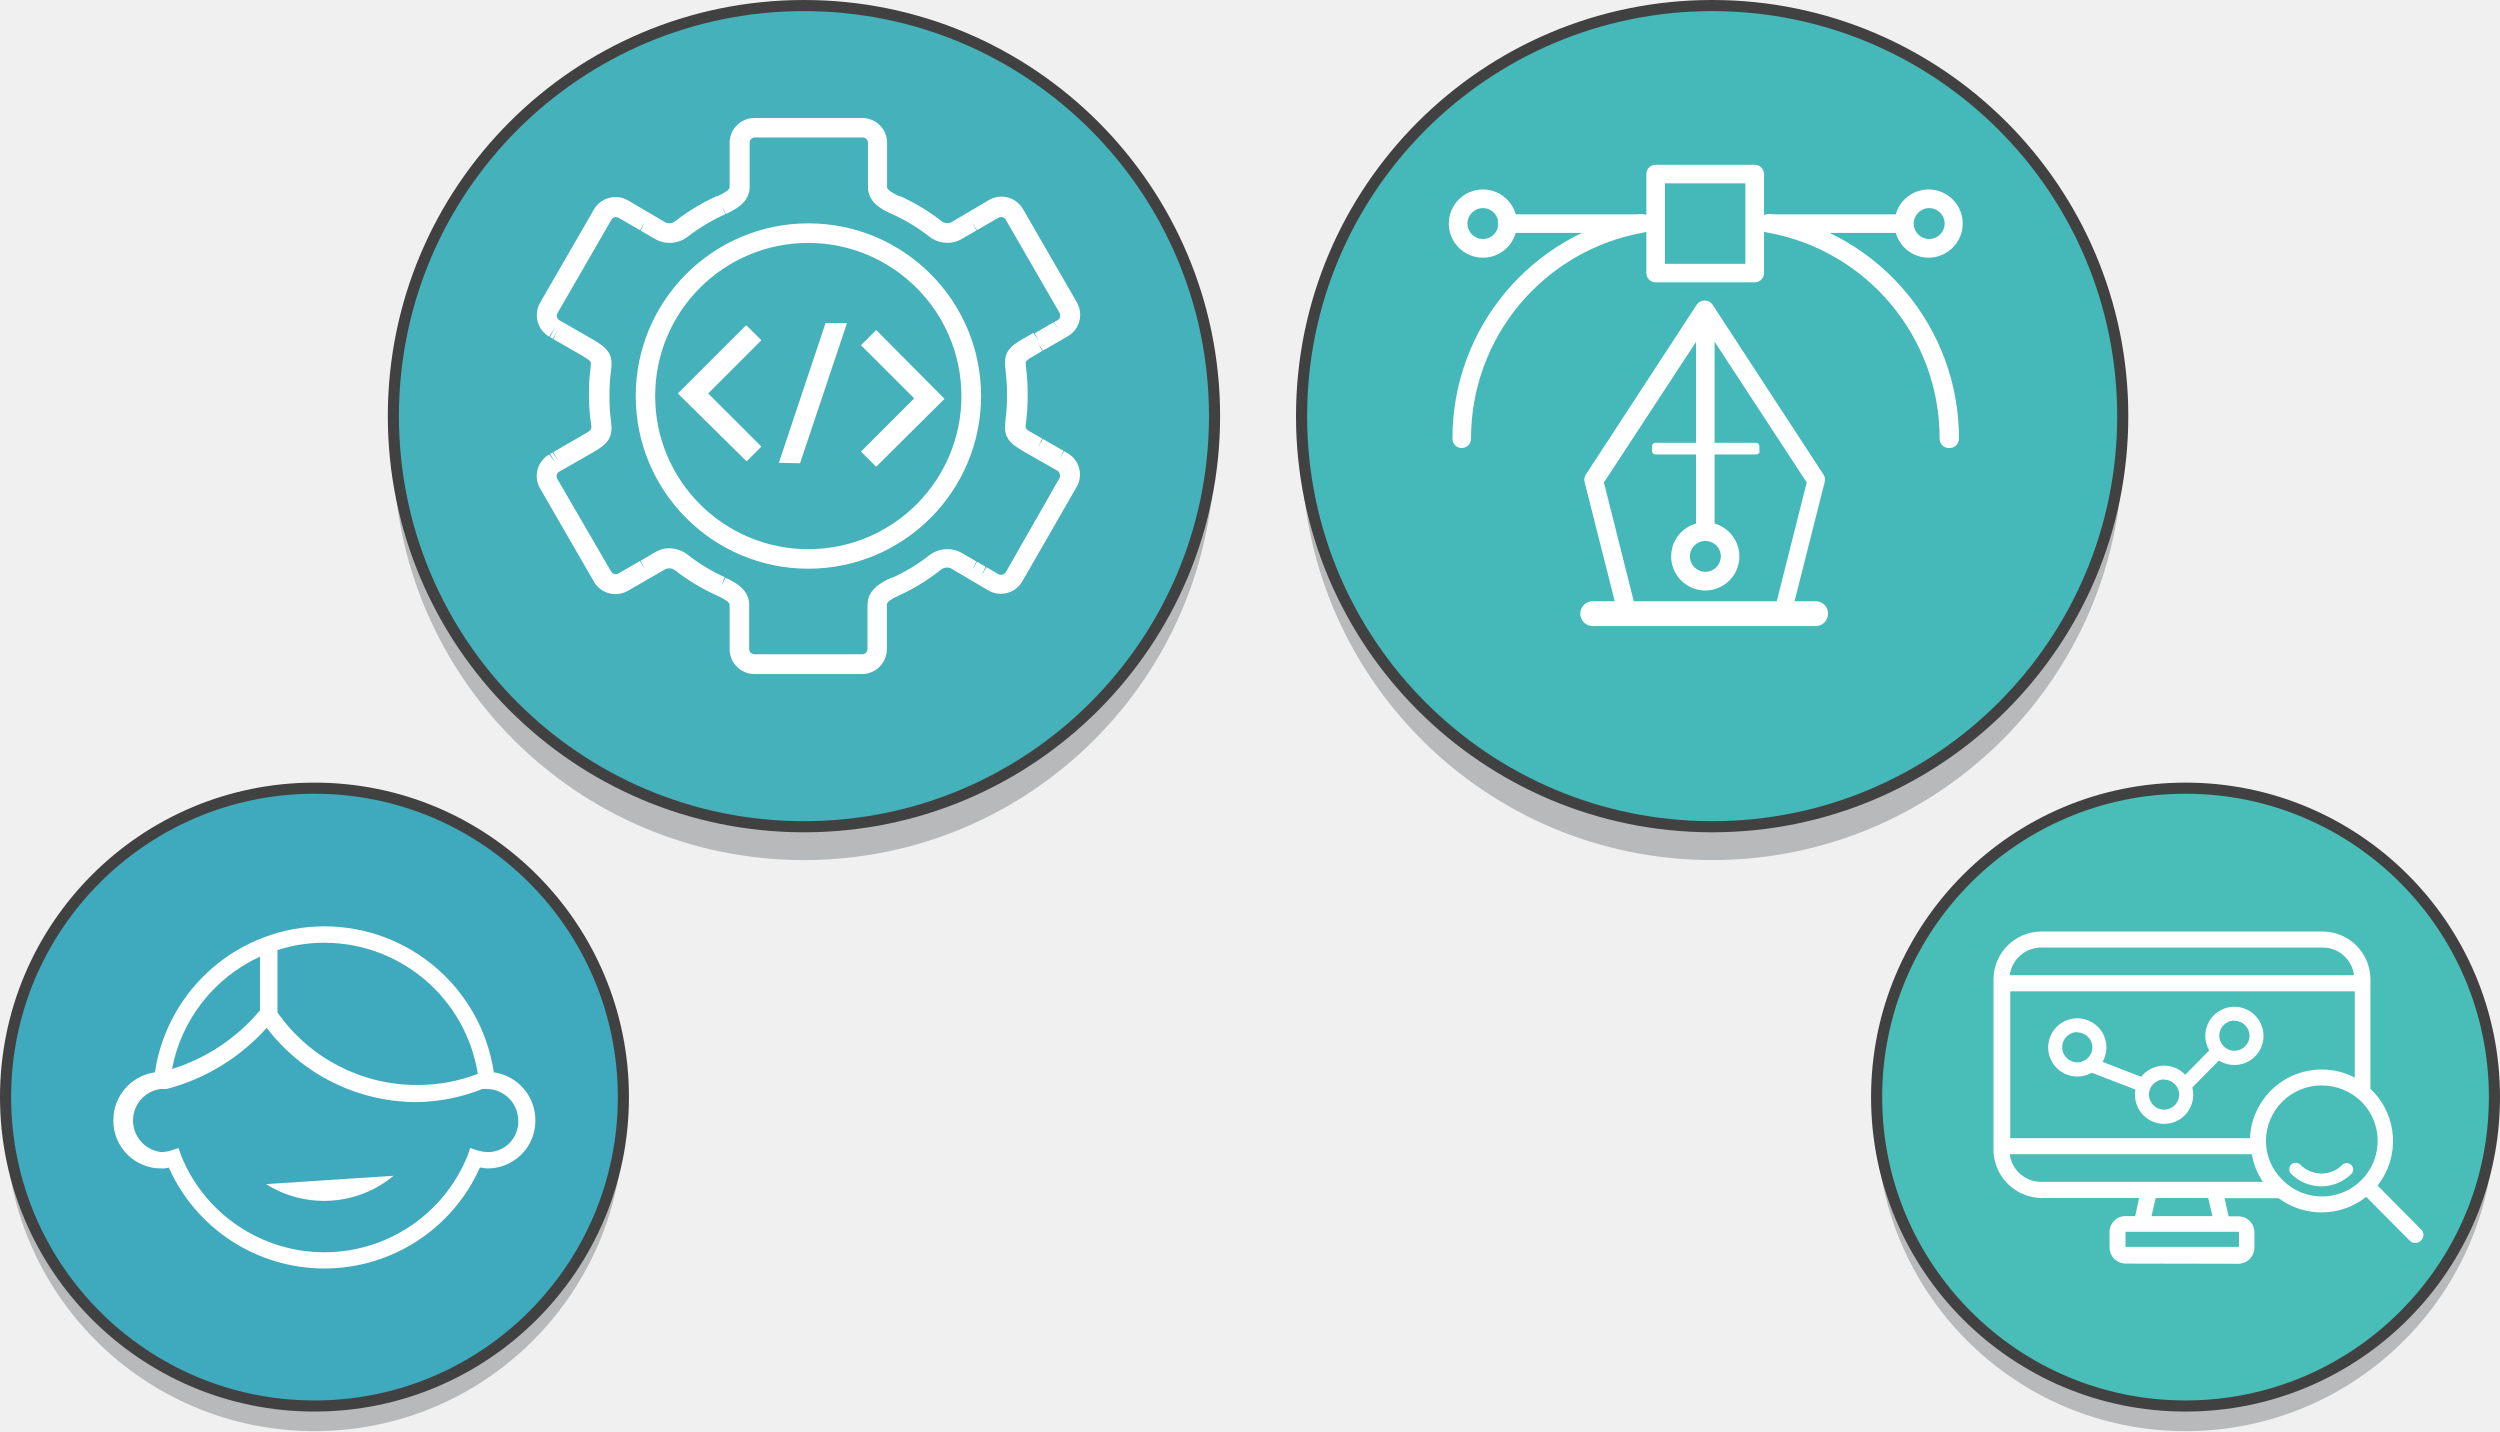
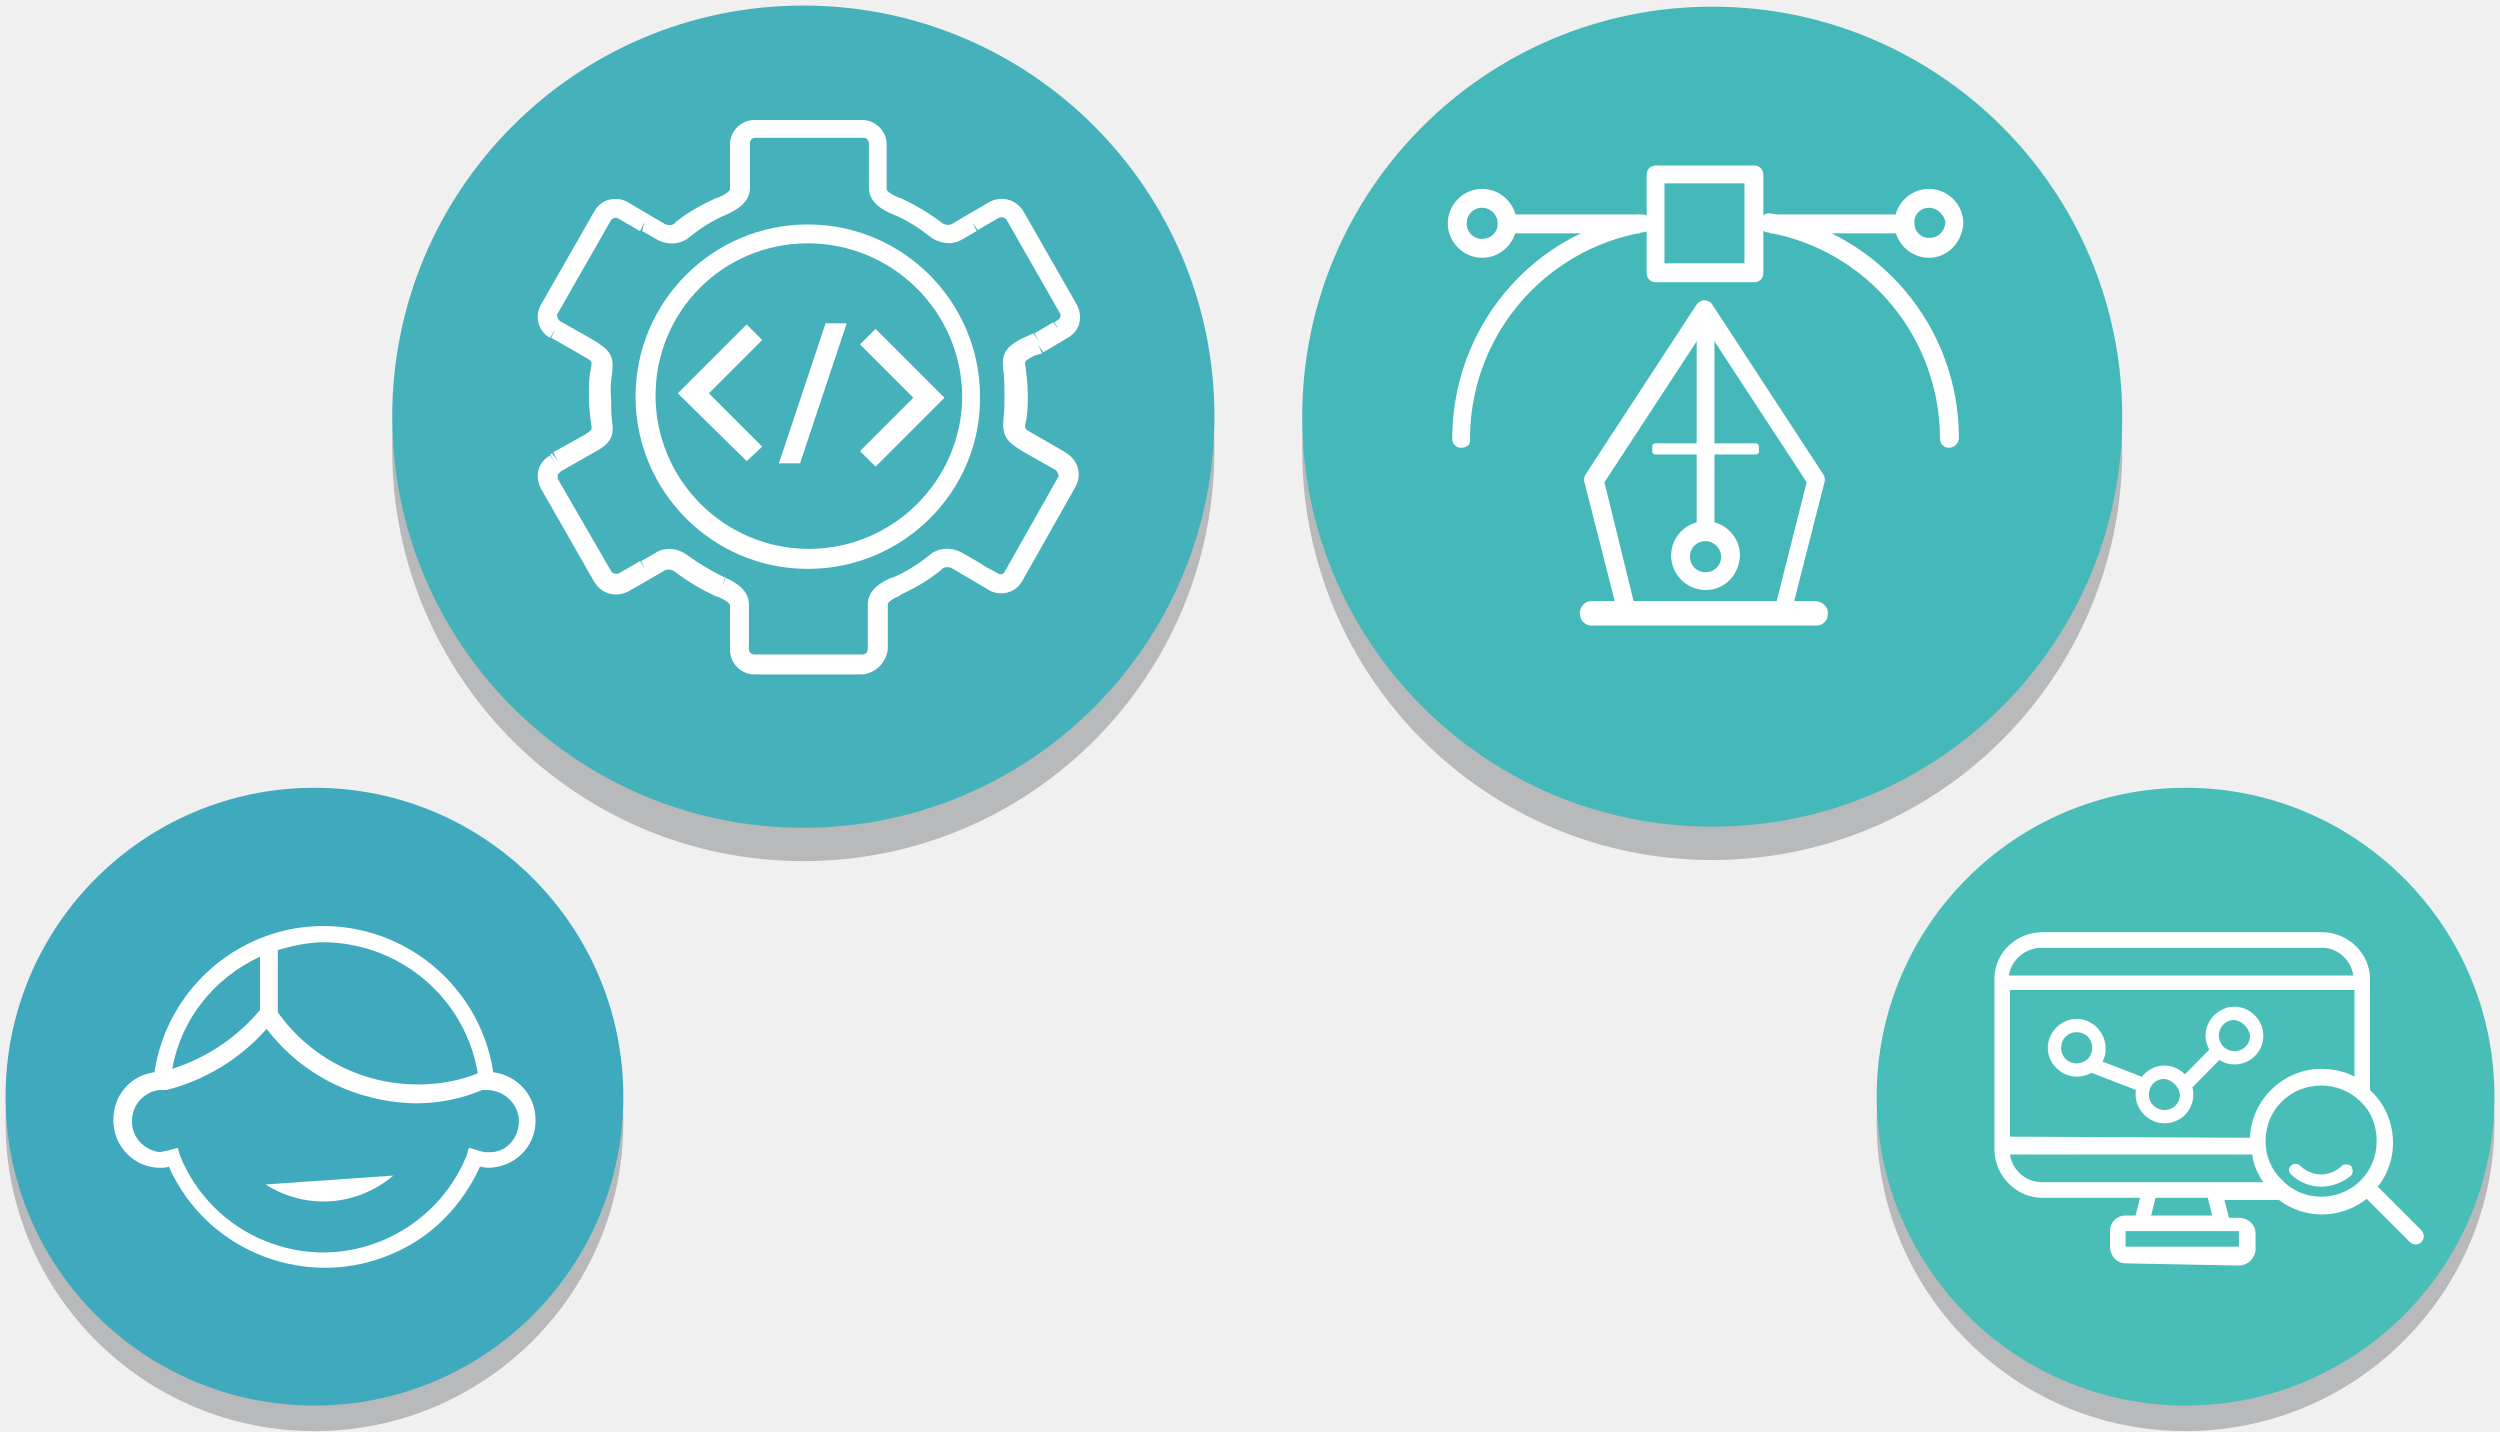
- <svg xmlns="http://www.w3.org/2000/svg" viewBox="0 0 224.98 128.8">
-   <defs>
-     <style>.cls-1{fill:#32383b;opacity:0.3;}.cls-2{fill:#45b8b9;}.cls-2,.cls-4,.cls-5,.cls-6{stroke:#414141;stroke-miterlimit:10;}.cls-3{fill:#fff;}.cls-4{fill:#44b1bb;}.cls-5{fill:#3fa9bd;}.cls-6{fill:#49bdb7;}</style>
-   </defs>
-   <g id="Layer_2" data-name="Layer 2">
-     <g id="Layer_1-2" data-name="Layer 1">
-       <circle class="cls-1" cx="154.08" cy="40.45" r="36.95" />
-       <circle class="cls-2" cx="154.08" cy="37.45" r="36.95" />
-       <path class="cls-3" d="M163.5,56.34H143.44a1.12,1.12,0,1,1,0-2.23H163.5a1.12,1.12,0,0,1,0,2.23Z" />
-       <path class="cls-3" d="M158,40.9h-9a.31.31,0,0,1-.33-.33v-.39a.31.31,0,0,1,.33-.33h9a.31.31,0,0,1,.33.33v.39C158.41,40.74,158.24,40.9,158,40.9Z" />
-       <path class="cls-3" d="M149,25.41a.83.83,0,0,1-.84-.83V15.66a.83.83,0,0,1,.84-.83h8.91a.84.84,0,0,1,.84.83v8.92a.84.84,0,0,1-.84.83Zm.83-1.67h7.24V16.5h-7.24Z" />
-       <rect class="cls-3" x="134.8" y="19.29" width="12.82" height="1.67" />
-       <rect class="cls-3" x="159.31" y="19.29" width="12.82" height="1.67" />
-       <path class="cls-3" d="M173.57,23.19a3.07,3.07,0,1,1,3.06-3.07A3.08,3.08,0,0,1,173.57,23.19Zm0-4.46A1.39,1.39,0,1,0,175,20.12,1.39,1.39,0,0,0,173.57,18.73Z" />
-       <path class="cls-3" d="M133.45,23.19a3.07,3.07,0,1,1,3.07-3.07A3.07,3.07,0,0,1,133.45,23.19Zm0-4.46a1.39,1.39,0,1,0,1.39,1.39A1.39,1.39,0,0,0,133.45,18.73Z" />
-       <path class="cls-3" d="M175.38,40.32a.83.83,0,0,1-.83-.84A18.81,18.81,0,0,0,159,20.92a.82.82,0,0,1-.54-.35.85.85,0,0,1-.14-.62.84.84,0,0,1,.82-.69h.15a20.47,20.47,0,0,1,17,20.21A.85.85,0,0,1,175.38,40.32Z" />
-       <path class="cls-3" d="M131.54,40.32a.83.83,0,0,1-.83-.84,20.47,20.47,0,0,1,16.95-20.21h.16a.83.83,0,0,1,.13,1.65,18.82,18.82,0,0,0-15.57,18.57A.84.84,0,0,1,131.54,40.32Z" />
-       <path class="cls-3" d="M160.71,55.09l-.21,0a.81.81,0,0,1-.51-.39.76.76,0,0,1-.09-.62l2.69-10.66-9.12-13.94-9.13,13.94L147,54a.84.84,0,0,1-.6,1l-.21,0a.84.84,0,0,1-.81-.63l-2.78-11a.81.81,0,0,1,.11-.66l10-15.32a.87.87,0,0,1,1.39,0l10,15.32a.81.81,0,0,1,.11.66l-2.78,11A.84.84,0,0,1,160.71,55.09Z" />
-       <path class="cls-3" d="M153.46,48.06a.82.82,0,0,1-.83-.8V30.12a.82.82,0,0,1,.83-.81.83.83,0,0,1,.84.81V47.26A.82.82,0,0,1,153.46,48.06Z" />
-       <path class="cls-3" d="M153.46,53.14a3.07,3.07,0,1,1,3.07-3.07A3.07,3.07,0,0,1,153.46,53.14Zm0-4.46a1.39,1.39,0,1,0,1.4,1.39A1.39,1.39,0,0,0,153.46,48.68Z" />
-       <circle class="cls-1" cx="72.35" cy="40.45" r="36.95" />
-       <circle class="cls-4" cx="72.35" cy="37.45" r="36.95" />
-       <path class="cls-3" d="M77.59,60.66h-9.7a2.24,2.24,0,0,1-2.23-2.24v-4c0-.2-.42-.51-1.08-.8l-.11-.05a18.62,18.62,0,0,1-3.66-2.2.88.88,0,0,0-.91-.16l-3.35,1.93a2.24,2.24,0,0,1-3.1-.79l-4.85-8.4a2.23,2.23,0,0,1,.82-3.05l.53.71-.45-.76.23-.13.51.72-.44-.76,2.65-1.53c.81-.47.81-.47.74-1A17.18,17.18,0,0,1,53,35.64v-.11a17.78,17.78,0,0,1,.15-2.47V33c.07-.48.07-.48-.77-1L49.8,30.52l.39-.8-.44.77-.25-.14.39-.8-.47.75a2.25,2.25,0,0,1-.82-3.05l4.85-8.4a2.25,2.25,0,0,1,1.94-1.12,2.21,2.21,0,0,1,1.12.3l3.4,2a.86.86,0,0,0,.9-.16,18.55,18.55,0,0,1,3.69-2.22l.08,0c.67-.3,1.08-.6,1.08-.8v-4a2.23,2.23,0,0,1,2.23-2.23h9.7a2.23,2.23,0,0,1,2.24,2.23v4c0,.2.41.5,1.08.8l.1,0a18.64,18.64,0,0,1,3.67,2.21.86.86,0,0,0,.9.16L89,18a2.24,2.24,0,0,1,3.06.81l4.85,8.4a2.24,2.24,0,0,1-.81,3.05l-2.24,1.29-.5-.73.44.76-.68.4c-.86.5-.86.5-.79,1v.06a17.88,17.88,0,0,1,.15,2.45v.11a17.63,17.63,0,0,1-.15,2.46h0c-.08.54-.08.54.75,1l.71.4-.38.8.44-.76,1.86,1.07-.39.79.44-.76.34.2a2.22,2.22,0,0,1,.8,3L92,52.32a2.23,2.23,0,0,1-1.93,1.12,2.32,2.32,0,0,1-1.12-.3l-3.39-2a.88.88,0,0,0-.91.15A17.83,17.83,0,0,1,81,53.54l-.13.06c-.65.28-1.06.59-1.06.79v4A2.24,2.24,0,0,1,77.59,60.66ZM65.29,52c.92.4,2.13,1.09,2.13,2.41v4a.47.47,0,0,0,.47.47h9.7a.48.48,0,0,0,.48-.47v-4c0-1.32,1.21-2,2.13-2.41l.07,0a15.68,15.68,0,0,0,3.32-2,2.66,2.66,0,0,1,2.87-.29l1.4.81-.37.8.43-.77.77.45-.36.81.44-.77,1.08.63a.51.51,0,0,0,.25.06.49.49,0,0,0,.41-.23L95.36,43a.45.45,0,0,0,0-.36.49.49,0,0,0-.22-.29l-3-1.71c-1.33-.77-1.85-1.32-1.66-2.73v-.07a16.15,16.15,0,0,0,.14-2.24v-.11a15.64,15.64,0,0,0-.14-2.22v-.08c-.2-1.41.32-2,1.63-2.72l.88-.51.5.73L93.11,30l1.7-1,.49.73L94.86,29l.29-.17a.48.48,0,0,0,.21-.66l-4.85-8.4a.49.49,0,0,0-.65-.18l-1.94,1.12-.46-.74.41.77-1.45.84h0a2.62,2.62,0,0,1-2.83-.32,16.55,16.55,0,0,0-3.32-2l0,0c-1-.42-2.16-1.11-2.16-2.42v-4a.48.48,0,0,0-.48-.47h-9.7a.47.47,0,0,0-.47.47v4c0,1.32-1.21,2-2.13,2.41l-.42-.78.37.8a17,17,0,0,0-3.35,2,2.66,2.66,0,0,1-2.87.3l-1.4-.81.38-.8-.44.76-1.9-1.1a.54.54,0,0,0-.27-.08.47.47,0,0,0-.41.24l-4.85,8.4a.5.5,0,0,0-.05.36.52.52,0,0,0,.22.28l3,1.72c1.34.78,1.86,1.33,1.65,2.77v.06a14.07,14.07,0,0,0-.14,2.21v.07a14.58,14.58,0,0,0,.14,2.26v.06c.2,1.43-.32,2-1.63,2.74l-3,1.72a.53.53,0,0,0-.26.3.5.5,0,0,0,.05.36L55,51.44a.48.48,0,0,0,.65.17l1.93-1.12.47.75-.4-.78,1.43-.83a2.32,2.32,0,0,1,1.14-.29,2.84,2.84,0,0,1,1.7.6,15.66,15.66,0,0,0,3.3,2l0,0-.07.15-.25.67Z" />
-       <path class="cls-3" d="M72.74,51.18A15.54,15.54,0,1,1,88.29,35.64,15.56,15.56,0,0,1,72.74,51.18Zm0-29.32A13.78,13.78,0,1,0,86.52,35.64,13.8,13.8,0,0,0,72.74,21.86Z" />
-       <path class="cls-3" d="M78.85,42l-1.37-1.36,4.79-4.79-4.79-4.78,1.37-1.37L85,35.89Zm-8.76-.35,4.2-12.57h1.93L72,41.69Zm-2.9-.13L61,35.41l6.15-6.15,1.37,1.36-4.79,4.79,4.79,4.78Z" />
-       <circle class="cls-1" cx="28.3" cy="100.99" r="27.8" />
-       <circle class="cls-5" cx="28.3" cy="98.73" r="27.8" />
-       <path class="cls-3" d="M44.44,96.5a15.42,15.42,0,0,0-30.5,0,4.35,4.35,0,0,0-3.74,4.32,4.29,4.29,0,0,0,4.33,4.33,1.87,1.87,0,0,0,.66-.08,15.33,15.33,0,0,0,28,0c.22,0,.44.08.66.08a4.29,4.29,0,0,0,4.33-4.33A4.35,4.35,0,0,0,44.44,96.5ZM43,96.64a15.1,15.1,0,0,1-5.42,1,15.29,15.29,0,0,1-12.61-6.53V85.5a13.6,13.6,0,0,1,4.25-.66A14,14,0,0,1,43,96.64ZM23.4,86.09v4.83a16.82,16.82,0,0,1-7.92,5.28A14,14,0,0,1,23.4,86.09Zm20.45,17.59a4,4,0,0,1-.88-.15l-.66-.22-.22.66a13.9,13.9,0,0,1-25.8,0l-.22-.66-.66.22a3.38,3.38,0,0,1-.88.15A2.86,2.86,0,0,1,14.46,98H15a18.32,18.32,0,0,0,9-5.5,17,17,0,0,0,13.41,6.68A16.43,16.43,0,0,0,43.41,98h.37a2.86,2.86,0,0,1,2.86,2.85A2.74,2.74,0,0,1,43.85,103.68Z" />
-       <path class="cls-3" d="M23.94,106.56a9.79,9.79,0,0,0,11.48-.75" />
-       <circle class="cls-1" cx="196.68" cy="100.99" r="27.8" />
-       <circle class="cls-6" cx="196.68" cy="98.73" r="27.8" />
-       <path class="cls-3" d="M191.28,113.71a1.45,1.45,0,0,1-1.44-1.47v-1.36a1.43,1.43,0,0,1,1.44-1.44h.87l.35-1.63h-8.78a4.37,4.37,0,0,1-4.32-4.22V88.06a4.32,4.32,0,0,1,4.32-4.23H209a4.31,4.31,0,0,1,4.32,4.22V98l.17.15a6.45,6.45,0,0,1,.47,8.54l3.91,3.94a.66.66,0,0,1,.17.75.76.76,0,0,1-.69.48h0a.68.68,0,0,1-.5-.22l-3.91-3.93a6.47,6.47,0,0,1-7.88.12h-4.87l.37,1.63h.85a1.44,1.44,0,0,1,1.47,1.44v1.36a1.47,1.47,0,0,1-1.47,1.47Zm0-2.86a0,0,0,0,0,0,0v1.36l10.15,0s.06,0,.06,0v-1.36a.09.09,0,0,0-.06,0Zm7.82-1.41-.38-1.63H194l-.38,1.63Zm9.82-11.76a5,5,0,0,0-5,5,4.88,4.88,0,0,0,1.48,3.5,4.93,4.93,0,0,0,3.53,1.49,5,5,0,0,0,3.55-8.56A5.14,5.14,0,0,0,208.92,97.68Zm-28.06,6.19a2.85,2.85,0,0,0,2.86,2.49h19.93a6.14,6.14,0,0,1-1-2.49Zm21.62-1.44a6.45,6.45,0,0,1,6.43-6.18,6.26,6.26,0,0,1,3,.73V89.21h-31v13.22Zm9.36-14.67A2.84,2.84,0,0,0,209,85.27H183.72a2.86,2.86,0,0,0-2.86,2.49Zm-2.93,19a3.83,3.83,0,0,1-2.73-1.13.58.58,0,0,1-.16-.41.62.62,0,0,1,.16-.41.59.59,0,0,1,.83,0,2.7,2.7,0,0,0,1.91.8,2.59,2.59,0,0,0,1.88-.8h0l0,0a.67.67,0,0,1,.39-.14.59.59,0,0,1,.54.37.55.55,0,0,1-.15.63A3.82,3.82,0,0,1,208.91,106.76Z" />
-       <path class="cls-3" d="M186.94,96.88a2.62,2.62,0,1,1,2.62-2.61A2.62,2.62,0,0,1,186.94,96.88Zm0-4a1.36,1.36,0,1,0,1.36,1.36A1.36,1.36,0,0,0,186.94,92.91Z" />
-       <path class="cls-3" d="M194.75,101.14a2.62,2.62,0,1,1,2.62-2.62A2.61,2.61,0,0,1,194.75,101.14Zm0-4a1.36,1.36,0,1,0,1.36,1.36A1.36,1.36,0,0,0,194.75,97.16Z" />
-       <path class="cls-3" d="M201.08,95.84a2.62,2.62,0,1,1,2.62-2.62A2.62,2.62,0,0,1,201.08,95.84Zm0-4a1.36,1.36,0,1,0,1.36,1.36A1.36,1.36,0,0,0,201.08,91.86Z" />
-       <rect class="cls-3" x="189.71" y="94.34" width="1.26" height="4.66" transform="translate(31.66 239.48) rotate(-68.91)" />
-       <rect class="cls-3" x="196.13" y="95.42" width="4.12" height="1.26" transform="translate(-9.33 169.8) rotate(-45.42)" />
+ <svg xmlns="http://www.w3.org/2000/svg" version="1.1" id="Layer_1" x="0px" y="0px" viewBox="0 0 225 128.8" style="enable-background:new 0 0 225 128.8;" xml:space="preserve">
+   <style type="text/css">
+ 	.st0{opacity:0.3;fill:#32383B;enable-background:new    ;}
+ 	.st1{fill:#45B8B9;}
+ 	.st2{fill:#FFFFFF;}
+ 	.st3{fill:#44B1BB;}
+ 	.st4{fill:#3FA9BD;}
+ 	.st5{fill:#49BDB7;}
+ </style>
+   <g id="Layer_2_1_">
+     <g id="Layer_1-2">
+       <circle class="st0" cx="154.1" cy="40.5" r="36.9" />
+       <circle class="st1" cx="154.1" cy="37.5" r="36.9" />
+       <path class="st2" d="M163.5,56.3h-20.1c-0.6,0.1-1.2-0.4-1.2-1c-0.1-0.6,0.4-1.2,1-1.2c0.1,0,0.1,0,0.2,0h20.1    c0.6,0.1,1.1,0.6,1,1.2C164.5,55.9,164,56.3,163.5,56.3z" />
+       <path class="st2" d="M158,40.9h-9c-0.2,0-0.3-0.1-0.3-0.3c0,0,0,0,0,0v-0.4c0-0.2,0.1-0.3,0.3-0.3c0,0,0,0,0,0h9    c0.2,0,0.3,0.1,0.3,0.3c0,0,0,0,0,0v0.4C158.4,40.7,158.2,40.9,158,40.9z" />
+       <path class="st2" d="M149,25.4c-0.5,0-0.8-0.4-0.8-0.8c0,0,0,0,0,0v-8.9c0-0.5,0.4-0.8,0.8-0.8c0,0,0,0,0,0h8.9    c0.5,0,0.8,0.4,0.8,0.8v8.9c0,0.5-0.4,0.8-0.8,0.8H149z M149.8,23.7h7.2v-7.2h-7.2V23.7z" />
+       <rect x="134.8" y="19.3" class="st2" width="12.8" height="1.7" />
+       <rect x="159.3" y="19.3" class="st2" width="12.8" height="1.7" />
+       <path class="st2" d="M173.6,23.2c-1.7,0-3.1-1.4-3.1-3.1s1.4-3.1,3.1-3.1s3.1,1.4,3.1,3.1c0,0,0,0,0,0    C176.6,21.8,175.3,23.2,173.6,23.2z M173.6,18.7c-0.8,0-1.4,0.7-1.3,1.4c0,0.8,0.7,1.4,1.4,1.3c0.8,0,1.3-0.6,1.4-1.4    C175,19.4,174.4,18.7,173.6,18.7C173.6,18.7,173.6,18.7,173.6,18.7z" />
+       <path class="st2" d="M133.4,23.2c-1.7,0-3.1-1.4-3.1-3.1s1.4-3.1,3.1-3.1s3.1,1.4,3.1,3.1C136.5,21.8,135.1,23.2,133.4,23.2    L133.4,23.2z M133.4,18.7c-0.8,0-1.4,0.6-1.4,1.4s0.6,1.4,1.4,1.4c0.8,0,1.4-0.6,1.4-1.4c0,0,0,0,0,0    C134.8,19.4,134.2,18.7,133.4,18.7z" />
+       <path class="st2" d="M175.4,40.3c-0.5,0-0.8-0.4-0.8-0.8c0,0,0,0,0,0c0-9.1-6.5-17-15.6-18.6c-0.2,0-0.4-0.2-0.5-0.4    c-0.1-0.2-0.2-0.4-0.1-0.6c0.1-0.4,0.4-0.7,0.8-0.7h0.1c9.8,1.7,17,10.2,17,20.2C176.3,39.9,175.9,40.3,175.4,40.3    C175.4,40.3,175.4,40.3,175.4,40.3z" />
+       <path class="st2" d="M131.5,40.3c-0.5,0-0.8-0.4-0.8-0.8c0,0,0,0,0,0c0-10,7.1-18.5,16.9-20.2h0.2c0.5,0,0.8,0.4,0.8,0.8    c0,0.4-0.3,0.8-0.7,0.8c-9,1.6-15.6,9.4-15.6,18.6C132.4,40,132,40.3,131.5,40.3z" />
+       <path class="st2" d="M160.7,55.1h-0.2c-0.2-0.1-0.4-0.2-0.5-0.4c-0.1-0.2-0.2-0.4-0.1-0.6l2.7-10.7l-9.1-13.9l-9.1,13.9L147,54    c0.1,0.4-0.2,0.9-0.6,1h-0.2c-0.4,0-0.7-0.3-0.8-0.6l-2.8-11c-0.1-0.2,0-0.5,0.1-0.7l10-15.3c0.3-0.4,0.8-0.5,1.2-0.2    c0.1,0,0.1,0.1,0.2,0.2l10,15.3c0.1,0.2,0.2,0.4,0.1,0.7l-2.8,11C161.4,54.7,161.1,55,160.7,55.1z" />
+       <path class="st2" d="M153.5,48.1c-0.4,0-0.8-0.4-0.8-0.8V30.1c0-0.5,0.4-0.8,0.8-0.8c0,0,0,0,0,0c0.5,0,0.8,0.4,0.8,0.8v17.1    C154.3,47.7,153.9,48.1,153.5,48.1C153.5,48.1,153.5,48.1,153.5,48.1z" />
+       <path class="st2" d="M153.5,53.1c-1.7,0-3.1-1.4-3.1-3.1s1.4-3.1,3.1-3.1s3.1,1.4,3.1,3.1C156.5,51.8,155.2,53.1,153.5,53.1    L153.5,53.1z M153.5,48.7c-0.8,0-1.4,0.6-1.4,1.4c0,0.8,0.6,1.4,1.4,1.4c0.8,0,1.4-0.6,1.4-1.4C154.9,49.3,154.2,48.7,153.5,48.7    C153.5,48.7,153.5,48.7,153.5,48.7z" />
+       <circle class="st0" cx="72.3" cy="40.5" r="37" />
+       <circle class="st3" cx="72.3" cy="37.5" r="37" />
+       <path class="st2" d="M77.6,60.7h-9.7c-1.2,0-2.2-1-2.2-2.2v-4c0-0.2-0.4-0.5-1.1-0.8l-0.1,0c-1.3-0.6-2.5-1.3-3.7-2.2    c-0.2-0.2-0.6-0.3-0.9-0.2l-3.3,1.9c-1.1,0.6-2.4,0.3-3.1-0.8c0,0,0,0,0,0l-4.8-8.4c-0.6-1.1-0.3-2.4,0.8-3c0,0,0,0,0,0l0.5,0.7    l-0.5-0.8l0.2-0.1l0.5,0.7l-0.4-0.8l2.7-1.5c0.8-0.5,0.8-0.5,0.7-1c-0.1-0.8-0.2-1.7-0.2-2.5v-0.1c0-0.8,0-1.7,0.2-2.5V33    c0.1-0.5,0.1-0.5-0.8-1l-2.6-1.5l0.4-0.8l-0.4,0.8l-0.2-0.1l0.4-0.8l-0.5,0.8c-1.1-0.6-1.4-2-0.8-3l4.8-8.4    c0.4-0.7,1.1-1.1,1.9-1.1c0.4,0,0.8,0.1,1.1,0.3l3.4,2c0.3,0.1,0.7,0.1,0.9-0.2c1.1-0.9,2.4-1.6,3.7-2.2h0.1    c0.7-0.3,1.1-0.6,1.1-0.8v-4c0-1.2,1-2.2,2.2-2.2l0,0h9.7c1.2,0,2.2,1,2.2,2.2c0,0,0,0,0,0v4c0,0.2,0.4,0.5,1.1,0.8H81    c1.3,0.6,2.5,1.3,3.7,2.2c0.2,0.2,0.6,0.3,0.9,0.2l3.4-2c1.1-0.6,2.4-0.3,3.1,0.8l4.8,8.4c0.6,1.1,0.3,2.4-0.8,3l-2.2,1.3    l-0.5-0.7l0.4,0.8L93.1,32c-0.9,0.5-0.9,0.5-0.8,1V33c0.1,0.8,0.2,1.6,0.2,2.5v0.1c0,0.8,0,1.6-0.2,2.5l0,0    c-0.1,0.5-0.1,0.5,0.8,1l0.7,0.4l-0.4,0.8l0.4-0.8l1.9,1.1l-0.4,0.8l0.4-0.8l0.3,0.2c1,0.6,1.4,1.9,0.8,3L92,52.3    c-0.4,0.7-1.1,1.1-1.9,1.1c-0.4,0-0.8-0.1-1.1-0.3l-3.4-2c-0.3-0.1-0.7-0.1-0.9,0.2c-1.1,0.9-2.3,1.6-3.6,2.2l-0.1,0.1    c-0.7,0.3-1.1,0.6-1.1,0.8v4C79.8,59.6,78.8,60.6,77.6,60.7C77.6,60.7,77.6,60.7,77.6,60.7z M65.3,52c0.9,0.4,2.1,1.1,2.1,2.4v4    c0,0.3,0.2,0.5,0.5,0.5l0,0h9.7c0.3,0,0.5-0.2,0.5-0.5v-4c0-1.3,1.2-2,2.1-2.4h0.1c1.2-0.5,2.3-1.2,3.3-2c0.8-0.7,1.9-0.8,2.9-0.3    l1.4,0.8l-0.4,0.8l0.4-0.8l0.8,0.5l-0.4,0.8l0.4-0.8l1.1,0.6c0.1,0,0.2,0.1,0.2,0.1c0.2,0,0.3-0.1,0.4-0.2l4.8-8.5    c0.1-0.1,0.1-0.2,0-0.4c0-0.1-0.1-0.2-0.2-0.3l-3-1.7c-1.3-0.8-1.8-1.3-1.7-2.7v-0.1c0.1-0.7,0.1-1.5,0.1-2.2v-0.1    c0-0.7,0-1.5-0.1-2.2v-0.1c-0.2-1.4,0.3-2,1.6-2.7L93,30l0.5,0.7L93.1,30l1.7-1l0.5,0.7L94.9,29l0.3-0.2c0.2-0.1,0.3-0.4,0.2-0.6    c0,0,0,0,0,0l-4.8-8.4c-0.1-0.2-0.4-0.3-0.7-0.2l-1.9,1.1L87.5,20l0.4,0.8l-1.4,0.8l0,0c-0.9,0.5-2,0.3-2.8-0.3    c-1-0.8-2.1-1.5-3.3-2l0,0c-1-0.4-2.2-1.1-2.2-2.4v-4c0-0.3-0.2-0.5-0.5-0.5h-9.7c-0.3,0-0.5,0.2-0.5,0.5c0,0,0,0,0,0v4    c0,1.3-1.2,2-2.1,2.4l-0.4-0.8l0.4,0.8c-1.2,0.5-2.3,1.2-3.3,2c-0.8,0.7-1.9,0.8-2.9,0.3l-1.4-0.8L58,20l-0.4,0.8l-1.9-1.1    c-0.1-0.1-0.2-0.1-0.3-0.1c-0.2,0-0.3,0.1-0.4,0.2l-4.8,8.4c-0.1,0.1-0.1,0.2,0,0.4c0,0.1,0.1,0.2,0.2,0.3l3,1.7    c1.3,0.8,1.9,1.3,1.7,2.8v0.1c-0.1,0.7-0.2,1.5-0.1,2.2v0.1c0,0.8,0,1.5,0.1,2.3V38c0.2,1.4-0.3,2-1.6,2.7l-3,1.7    c-0.1,0.1-0.2,0.2-0.3,0.3c0,0.1,0,0.3,0,0.4l4.8,8.3c0.1,0.2,0.4,0.3,0.7,0.2l1.9-1.1l0.5,0.8l-0.4-0.8l1.4-0.8    c0.3-0.2,0.7-0.3,1.1-0.3c0.6,0,1.2,0.2,1.7,0.6C62.9,50.7,64,51.4,65.3,52L65.3,52l-0.1,0.1l-0.2,0.7L65.3,52z" />
+       <path class="st2" d="M72.7,51.2c-8.6,0-15.5-7-15.5-15.5c0-8.6,7-15.5,15.5-15.5c8.6,0,15.5,7,15.5,15.5    C88.3,44.2,81.3,51.2,72.7,51.2z M72.7,21.9C65.1,21.9,59,28,59,35.6s6.2,13.8,13.8,13.8s13.8-6.2,13.8-13.8l0,0    C86.5,28,80.3,21.9,72.7,21.9z" />
+       <path class="st2" d="M78.8,42l-1.4-1.4l4.8-4.8l-4.8-4.8l1.4-1.4l6.2,6.2L78.8,42z M70.1,41.7l4.2-12.6h1.9L72,41.7L70.1,41.7z     M67.2,41.5L61,35.4l6.2-6.2l1.4,1.4l-4.8,4.8l4.8,4.8L67.2,41.5z" />
+       <circle class="st0" cx="28.3" cy="101" r="27.8" />
+       <circle class="st4" cx="28.3" cy="98.7" r="27.8" />
+       <path class="st2" d="M44.4,96.5c-1.3-8.4-9.1-14.2-17.5-13c-6.7,1-12,6.3-13,13c-2.2,0.3-3.7,2.1-3.7,4.3c0,2.4,1.9,4.3,4.2,4.3    c0,0,0.1,0,0.1,0c0.2,0,0.4,0,0.7-0.1c3.4,7.7,12.5,11.2,20.2,7.8c3.5-1.5,6.2-4.3,7.8-7.8c0.2,0,0.4,0.1,0.7,0.1    c2.4,0,4.3-1.9,4.3-4.2c0,0,0-0.1,0-0.1C48.2,98.6,46.6,96.8,44.4,96.5z M43,96.6c-1.7,0.7-3.6,1-5.4,1c-5,0-9.7-2.4-12.6-6.5    v-5.6c1.4-0.4,2.8-0.7,4.2-0.7C36.1,84.9,41.9,89.9,43,96.6z M23.4,86.1v4.8c-2.1,2.5-4.8,4.3-7.9,5.3    C16.3,91.7,19.3,88,23.4,86.1z M43.8,103.7c-0.3,0-0.6-0.1-0.9-0.2l-0.7-0.2l-0.2,0.7c-2.9,7.1-11,10.6-18.1,7.7    c-3.5-1.4-6.3-4.2-7.7-7.7l-0.2-0.7l-0.7,0.2c-0.3,0.1-0.6,0.1-0.9,0.2c-1.6-0.2-2.7-1.6-2.5-3.1c0.1-1.3,1.2-2.4,2.5-2.5H15    c3.5-0.9,6.6-2.8,9-5.5c3.2,4.2,8.1,6.6,13.4,6.7c2.1,0,4.1-0.4,6-1.2h0.4c1.6,0,2.9,1.3,2.9,2.8c0,1.5-1.1,2.8-2.6,2.8    C43.9,103.7,43.9,103.7,43.8,103.7z" />
+       <path class="st2" d="M23.9,106.6c3.6,2.3,8.2,2,11.5-0.8" />
+       <circle class="st0" cx="196.7" cy="101" r="27.8" />
+       <circle class="st5" cx="196.7" cy="98.7" r="27.8" />
+       <path class="st2" d="M191.3,113.7c-0.8,0-1.4-0.7-1.4-1.5c0,0,0,0,0,0v-1.4c0-0.8,0.6-1.4,1.4-1.4c0,0,0,0,0,0h0.9l0.4-1.6h-8.8    c-2.3,0-4.2-1.9-4.3-4.2V88.1c0-2.4,2-4.2,4.3-4.2H209c2.3,0,4.3,1.9,4.3,4.2v10l0.2,0.2c2.3,2.3,2.5,6,0.5,8.5l3.9,3.9    c0.2,0.2,0.3,0.5,0.2,0.8c-0.1,0.3-0.4,0.5-0.7,0.5l0,0c-0.2,0-0.4-0.1-0.5-0.2l-3.9-3.9c-2.3,1.8-5.5,1.9-7.9,0.1h-4.9l0.4,1.6    h0.9c0.8,0,1.5,0.6,1.5,1.4c0,0,0,0,0,0v1.4c0,0.8-0.7,1.5-1.5,1.5l0,0L191.3,113.7z M191.3,110.8L191.3,110.8v1.4h10.1h0.1v-1.4    c0,0,0,0-0.1,0H191.3z M199.1,109.4l-0.4-1.6H194l-0.4,1.6H199.1z M208.9,97.7c-2.8,0-5,2.2-5,5c0,1.3,0.5,2.6,1.5,3.5    c0.9,1,2.2,1.5,3.5,1.5c2.8,0,5-2.2,5-5c0-1.4-0.5-2.7-1.5-3.6C211.5,98.2,210.2,97.7,208.9,97.7L208.9,97.7z M180.9,103.9    c0.2,1.4,1.4,2.5,2.9,2.5h19.9c-0.5-0.7-0.9-1.6-1-2.5H180.9z M202.5,102.4c0.1-3.4,3-6.2,6.4-6.2c1,0,2.1,0.2,3,0.7v-7.8h-31    v13.2L202.5,102.4z M211.8,87.8c-0.2-1.4-1.4-2.5-2.8-2.5h-25.3c-1.4,0-2.7,1.1-2.9,2.5H211.8z M208.9,106.8c-1,0-2-0.4-2.7-1.1    c-0.1-0.1-0.2-0.3-0.2-0.4c0-0.2,0.1-0.3,0.2-0.4c0.2-0.2,0.6-0.2,0.8,0c0.5,0.5,1.2,0.8,1.9,0.8c0.7,0,1.4-0.3,1.9-0.8l0,0l0,0    c0.1-0.1,0.2-0.1,0.4-0.1c0.2,0,0.5,0.1,0.5,0.4c0.1,0.2,0,0.5-0.1,0.6C210.9,106.4,209.9,106.8,208.9,106.8L208.9,106.8z" />
+       <path class="st2" d="M186.9,96.9c-1.4,0-2.6-1.2-2.6-2.6c0-1.4,1.2-2.6,2.6-2.6s2.6,1.2,2.6,2.6c0,0,0,0,0,0    C189.6,95.7,188.4,96.9,186.9,96.9z M186.9,92.9c-0.8,0-1.4,0.6-1.4,1.4s0.6,1.4,1.4,1.4c0.8,0,1.4-0.6,1.4-1.4    C188.3,93.5,187.7,92.9,186.9,92.9L186.9,92.9z" />
+       <path class="st2" d="M194.8,101.1c-1.4,0-2.6-1.2-2.6-2.6c0-1.4,1.2-2.6,2.6-2.6c1.4,0,2.6,1.2,2.6,2.6l0,0    C197.4,100,196.2,101.1,194.8,101.1C194.8,101.1,194.8,101.1,194.8,101.1z M194.8,97.1c-0.8,0-1.4,0.6-1.4,1.4s0.6,1.4,1.4,1.4    c0.8,0,1.4-0.6,1.4-1.4C196.1,97.8,195.5,97.2,194.8,97.1L194.8,97.1z" />
+       <path class="st2" d="M201.1,95.8c-1.4,0-2.6-1.2-2.6-2.6c0-1.4,1.2-2.6,2.6-2.6c1.4,0,2.6,1.2,2.6,2.6l0,0    C203.7,94.7,202.5,95.8,201.1,95.8z M201.1,91.8c-0.8,0-1.4,0.6-1.4,1.4s0.6,1.4,1.4,1.4c0.8,0,1.4-0.6,1.4-1.4    C202.4,92.5,201.8,91.9,201.1,91.8L201.1,91.8z" />
+       <rect x="189.7" y="94.3" transform="matrix(0.3598 -0.933 0.933 0.3598 31.6535 239.4834)" class="st2" width="1.3" height="4.7" />
+       <rect x="196.1" y="95.4" transform="matrix(0.7019 -0.7123 0.7123 0.7019 -9.3349 169.8009)" class="st2" width="4.1" height="1.3" />
    </g>
  </g>
</svg>
